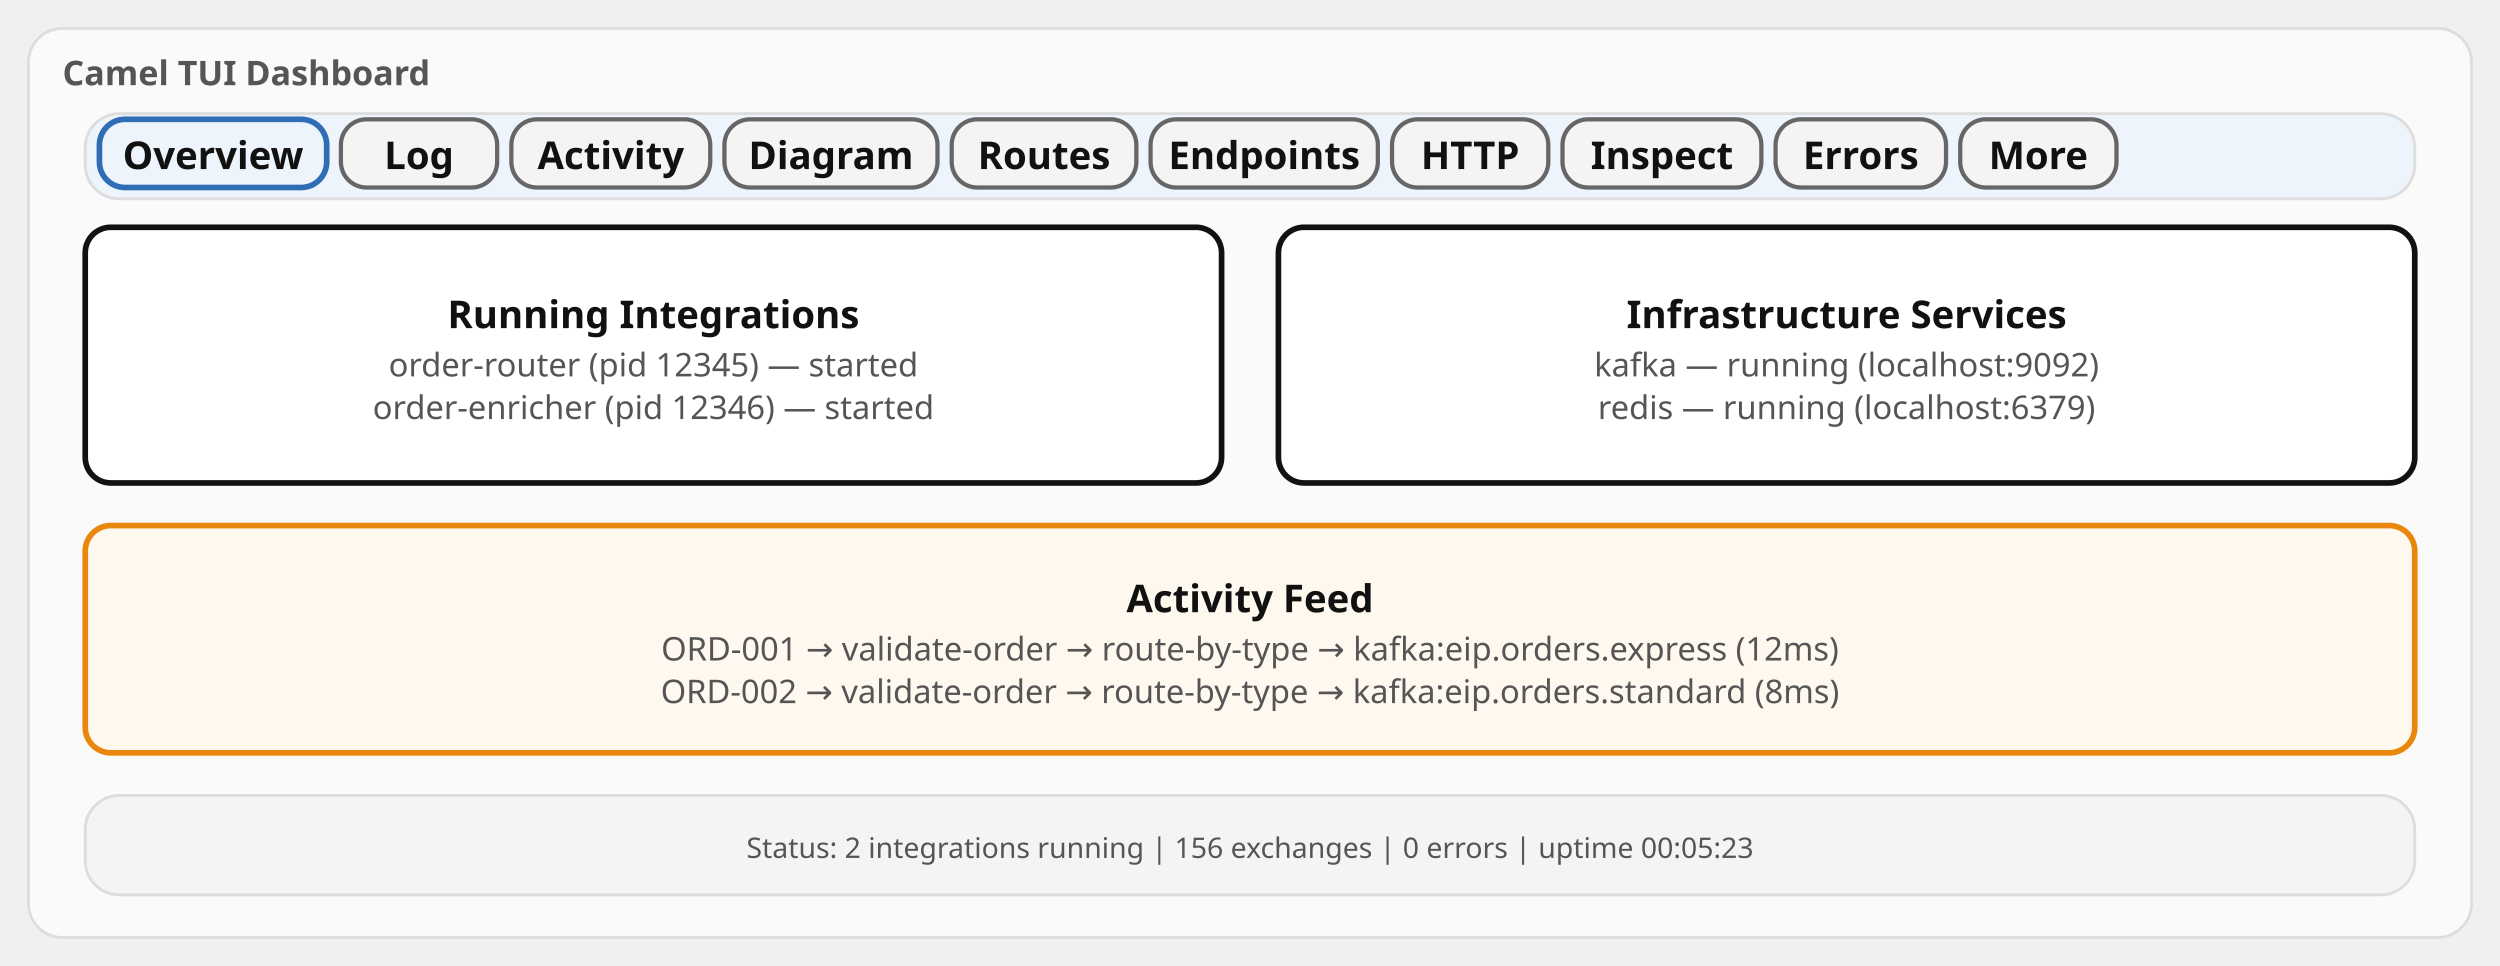
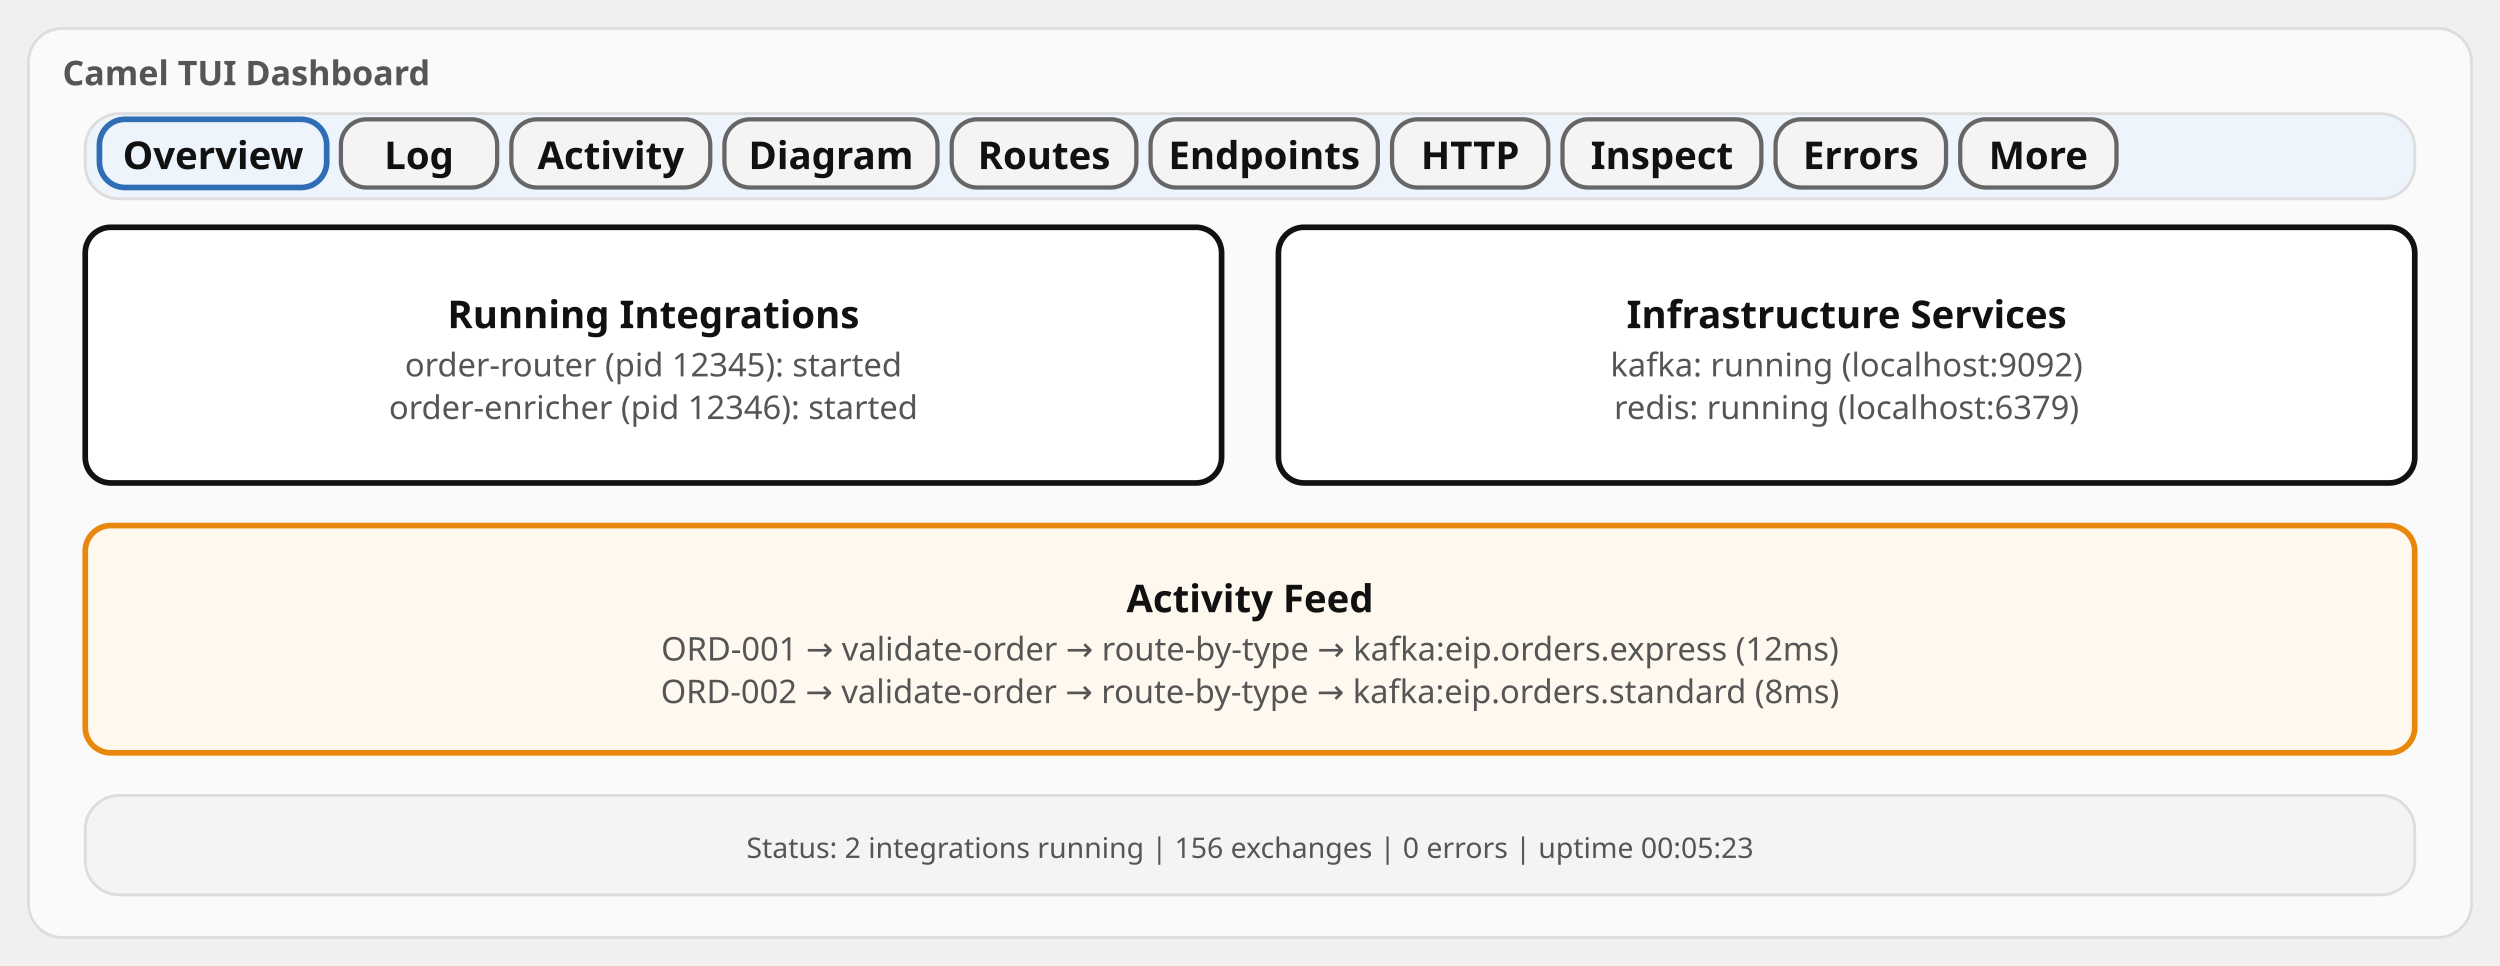
<svg xmlns="http://www.w3.org/2000/svg" viewBox="0 0 880 340" font-family="'Red Hat Text', system-ui, sans-serif" role="img">
  <defs>
    <marker id="a" viewBox="0 0 10 10" refX="8.5" refY="5" markerWidth="9" markerHeight="9" orient="auto-start-reverse">
      <path d="M0,0 L10,5 L0,10 z" fill="#555" />
    </marker>
    <marker id="am" viewBox="0 0 10 10" refX="8.5" refY="5" markerWidth="9" markerHeight="9" orient="auto-start-reverse">
      <path d="M0,0 L10,5 L0,10 z" fill="#b8650a" />
    </marker>
  </defs>
  <rect x="10" y="10" width="860" height="320" rx="12" fill="#fafafa" stroke="#ddd" />
  <text x="22" y="30" font-size="12" font-weight="700" fill="#555555">Camel TUI Dashboard</text>
  <rect x="30" y="40" width="820" height="30" rx="12" fill="#eef4fb" stroke="#ddd" />
  <rect x="30" y="280" width="820" height="35" rx="12" fill="#f4f4f4" stroke="#ddd" />
  <rect x="35" y="42" width="80" height="24" rx="9" fill="#eef4fb" stroke="#2f6db5" stroke-width="2" />
  <text x="75.0" y="59.5" font-size="13.5" font-weight="700" fill="#111111" text-anchor="middle">Overview</text>
  <rect x="120" y="42" width="55" height="24" rx="9" fill="#f4f4f4" stroke="#666666" stroke-width="1.5" />
  <text x="147.5" y="59.5" font-size="13.5" font-weight="700" fill="#111111" text-anchor="middle">Log</text>
  <rect x="180" y="42" width="70" height="24" rx="9" fill="#f4f4f4" stroke="#666666" stroke-width="1.5" />
  <text x="215.0" y="59.5" font-size="13.5" font-weight="700" fill="#111111" text-anchor="middle">Activity</text>
  <rect x="255" y="42" width="75" height="24" rx="9" fill="#f4f4f4" stroke="#666666" stroke-width="1.5" />
  <text x="292.5" y="59.5" font-size="13.5" font-weight="700" fill="#111111" text-anchor="middle">Diagram</text>
  <rect x="335" y="42" width="65" height="24" rx="9" fill="#f4f4f4" stroke="#666666" stroke-width="1.5" />
  <text x="367.5" y="59.5" font-size="13.5" font-weight="700" fill="#111111" text-anchor="middle">Routes</text>
  <rect x="405" y="42" width="80" height="24" rx="9" fill="#f4f4f4" stroke="#666666" stroke-width="1.5" />
  <text x="445.0" y="59.5" font-size="13.5" font-weight="700" fill="#111111" text-anchor="middle">Endpoints</text>
  <rect x="490" y="42" width="55" height="24" rx="9" fill="#f4f4f4" stroke="#666666" stroke-width="1.5" />
  <text x="517.5" y="59.5" font-size="13.5" font-weight="700" fill="#111111" text-anchor="middle">HTTP</text>
  <rect x="550" y="42" width="70" height="24" rx="9" fill="#f4f4f4" stroke="#666666" stroke-width="1.5" />
  <text x="585.0" y="59.5" font-size="13.5" font-weight="700" fill="#111111" text-anchor="middle">Inspect</text>
  <rect x="625" y="42" width="60" height="24" rx="9" fill="#f4f4f4" stroke="#666666" stroke-width="1.5" />
  <text x="655.0" y="59.5" font-size="13.5" font-weight="700" fill="#111111" text-anchor="middle">Errors</text>
  <rect x="690" y="42" width="55" height="24" rx="9" fill="#f4f4f4" stroke="#666666" stroke-width="1.5" />
  <text x="717.5" y="59.5" font-size="13.5" font-weight="700" fill="#111111" text-anchor="middle">More</text>
  <rect x="30" y="80" width="400" height="90" rx="9" fill="#ffffff" stroke="#111111" stroke-width="2" />
  <text x="230.0" y="115.5" font-size="13.5" font-weight="700" fill="#111111" text-anchor="middle">Running Integrations</text>
-   <text x="230.0" y="132.5" font-size="11.5" fill="#555555" text-anchor="middle">order-router (pid 12345) — started</text>
-   <text x="230.0" y="147.5" font-size="11.5" fill="#555555" text-anchor="middle">order-enricher (pid 12346) — started</text>
+   <text x="230.0" y="132.5" font-size="11.5" fill="#555555" text-anchor="middle">order-router (pid 12345): started</text>
+   <text x="230.0" y="147.5" font-size="11.5" fill="#555555" text-anchor="middle">order-enricher (pid 12346): started</text>
  <rect x="450" y="80" width="400" height="90" rx="9" fill="#ffffff" stroke="#111111" stroke-width="2" />
  <text x="650.0" y="115.5" font-size="13.5" font-weight="700" fill="#111111" text-anchor="middle">Infrastructure Services</text>
-   <text x="650.0" y="132.5" font-size="11.5" fill="#555555" text-anchor="middle">kafka — running (localhost:9092)</text>
-   <text x="650.0" y="147.5" font-size="11.5" fill="#555555" text-anchor="middle">redis — running (localhost:6379)</text>
+   <text x="650.0" y="132.5" font-size="11.5" fill="#555555" text-anchor="middle">kafka: running (localhost:9092)</text>
+   <text x="650.0" y="147.5" font-size="11.5" fill="#555555" text-anchor="middle">redis: running (localhost:6379)</text>
  <rect x="30" y="185" width="820" height="80" rx="9" fill="#fff8ef" stroke="#e8870c" stroke-width="2" />
  <text x="440.0" y="215.5" font-size="13.5" font-weight="700" fill="#111111" text-anchor="middle">Activity Feed</text>
  <text x="440.0" y="232.5" font-size="11.5" fill="#555555" text-anchor="middle">ORD-001 → validate-order → route-by-type → kafka:eip.orders.express  (12ms)</text>
  <text x="440.0" y="247.5" font-size="11.5" fill="#555555" text-anchor="middle">ORD-002 → validate-order → route-by-type → kafka:eip.orders.standard (8ms)</text>
  <text x="440" y="302" font-size="10" fill="#555555" text-anchor="middle">Status: 2 integrations running | 156 exchanges | 0 errors | uptime 00:05:23</text>
</svg>
